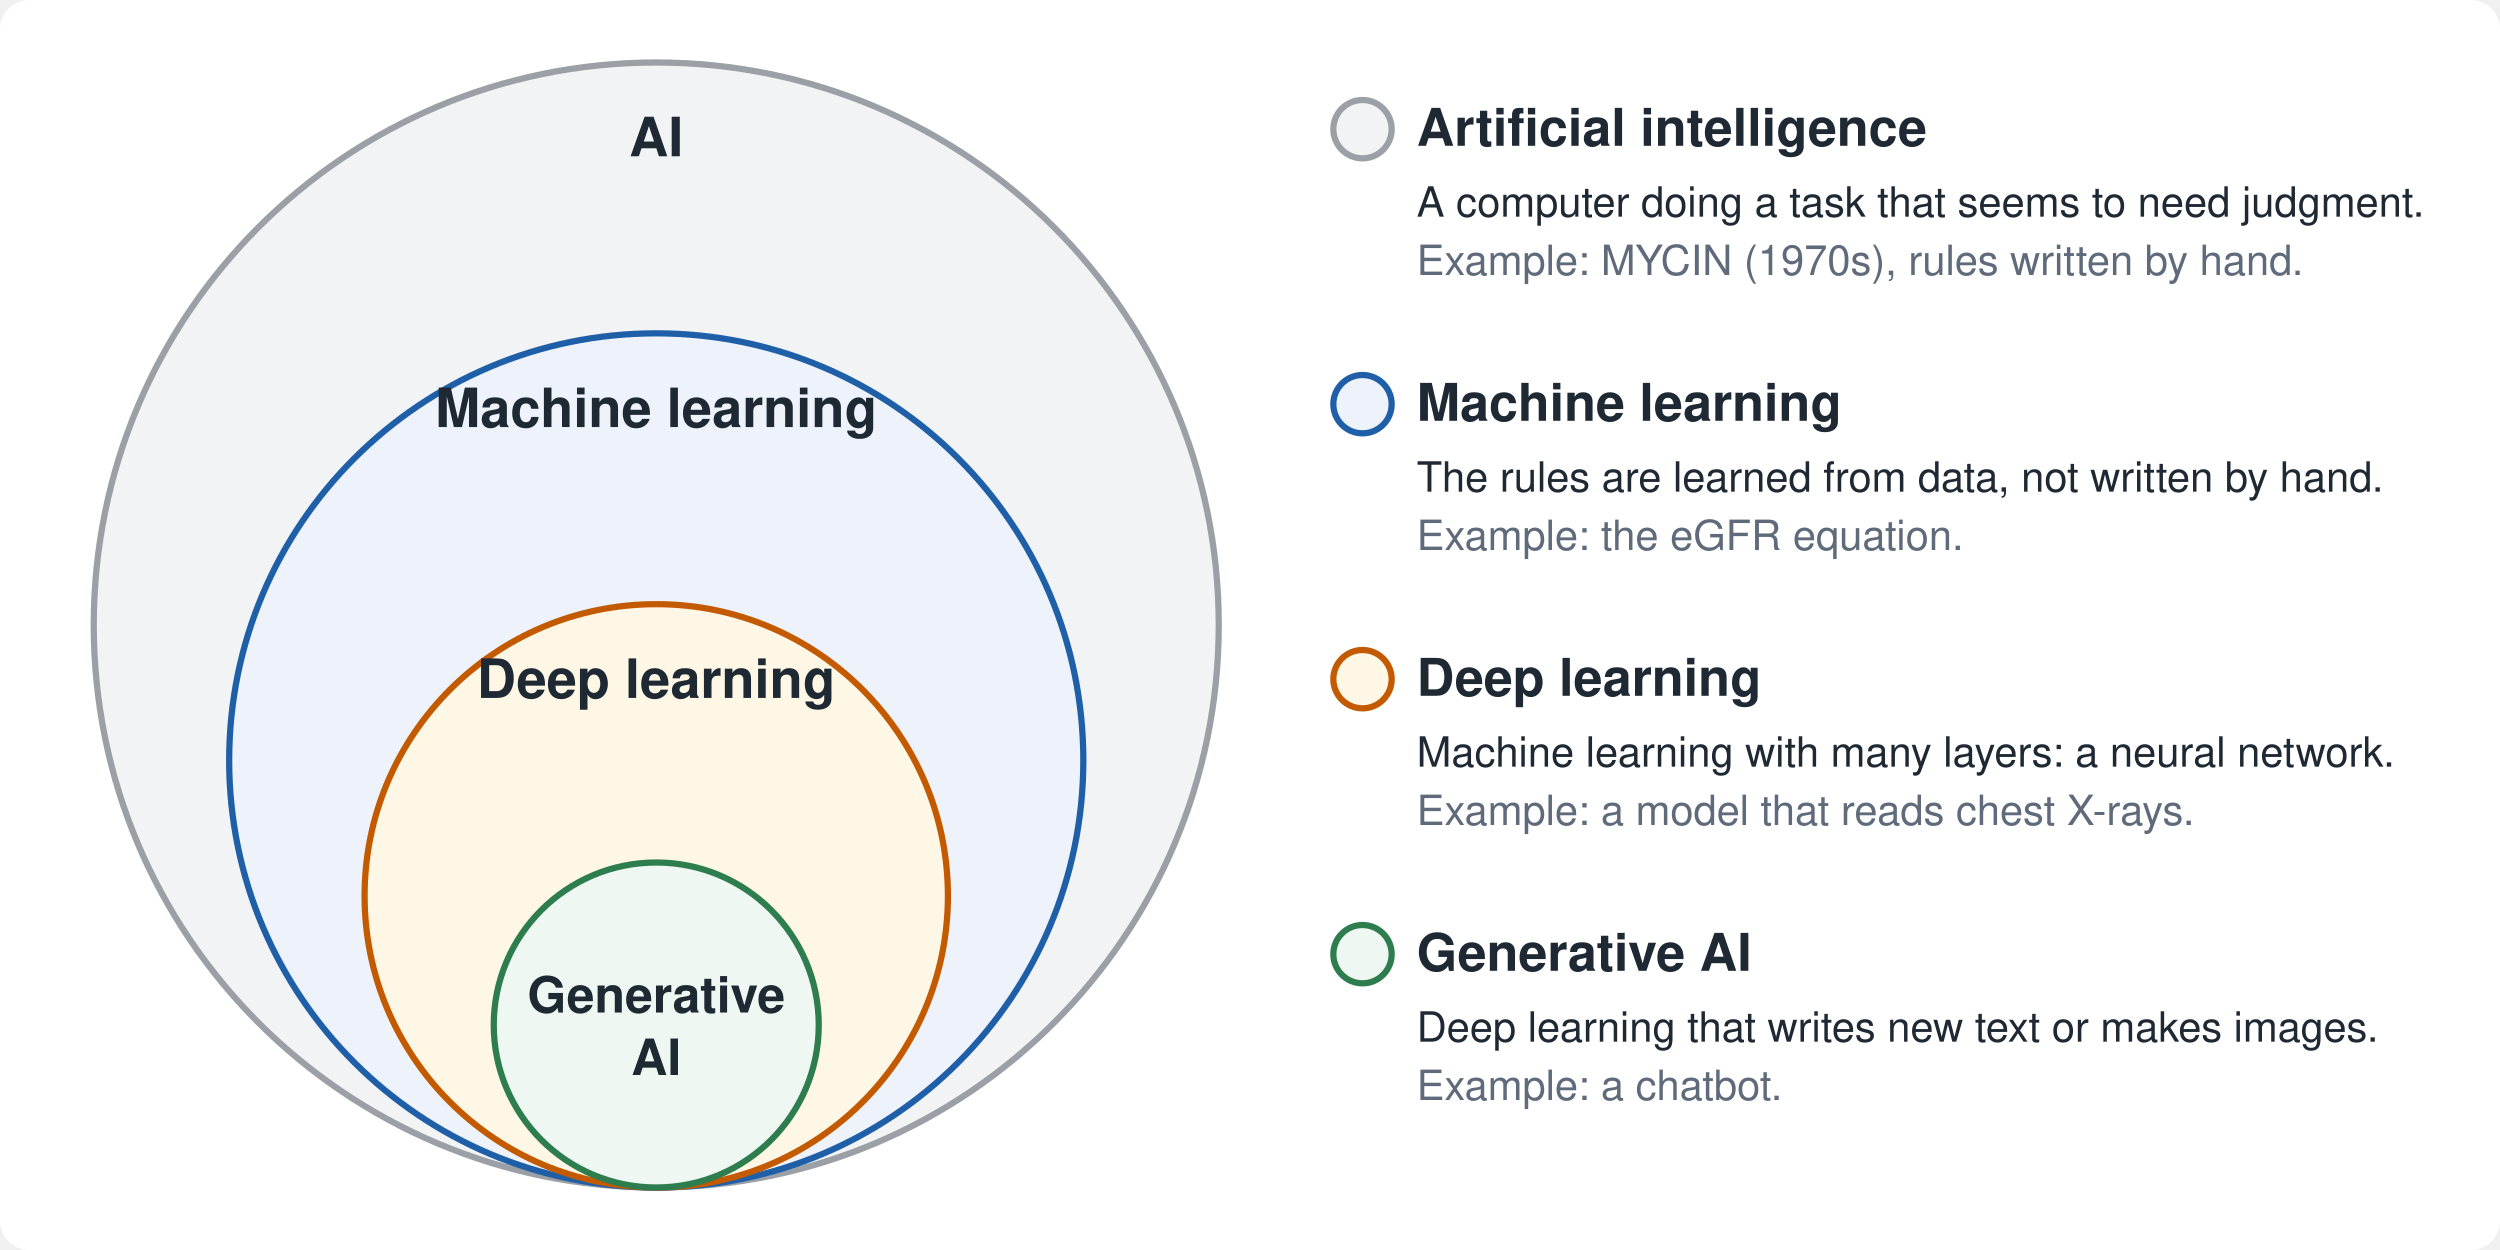
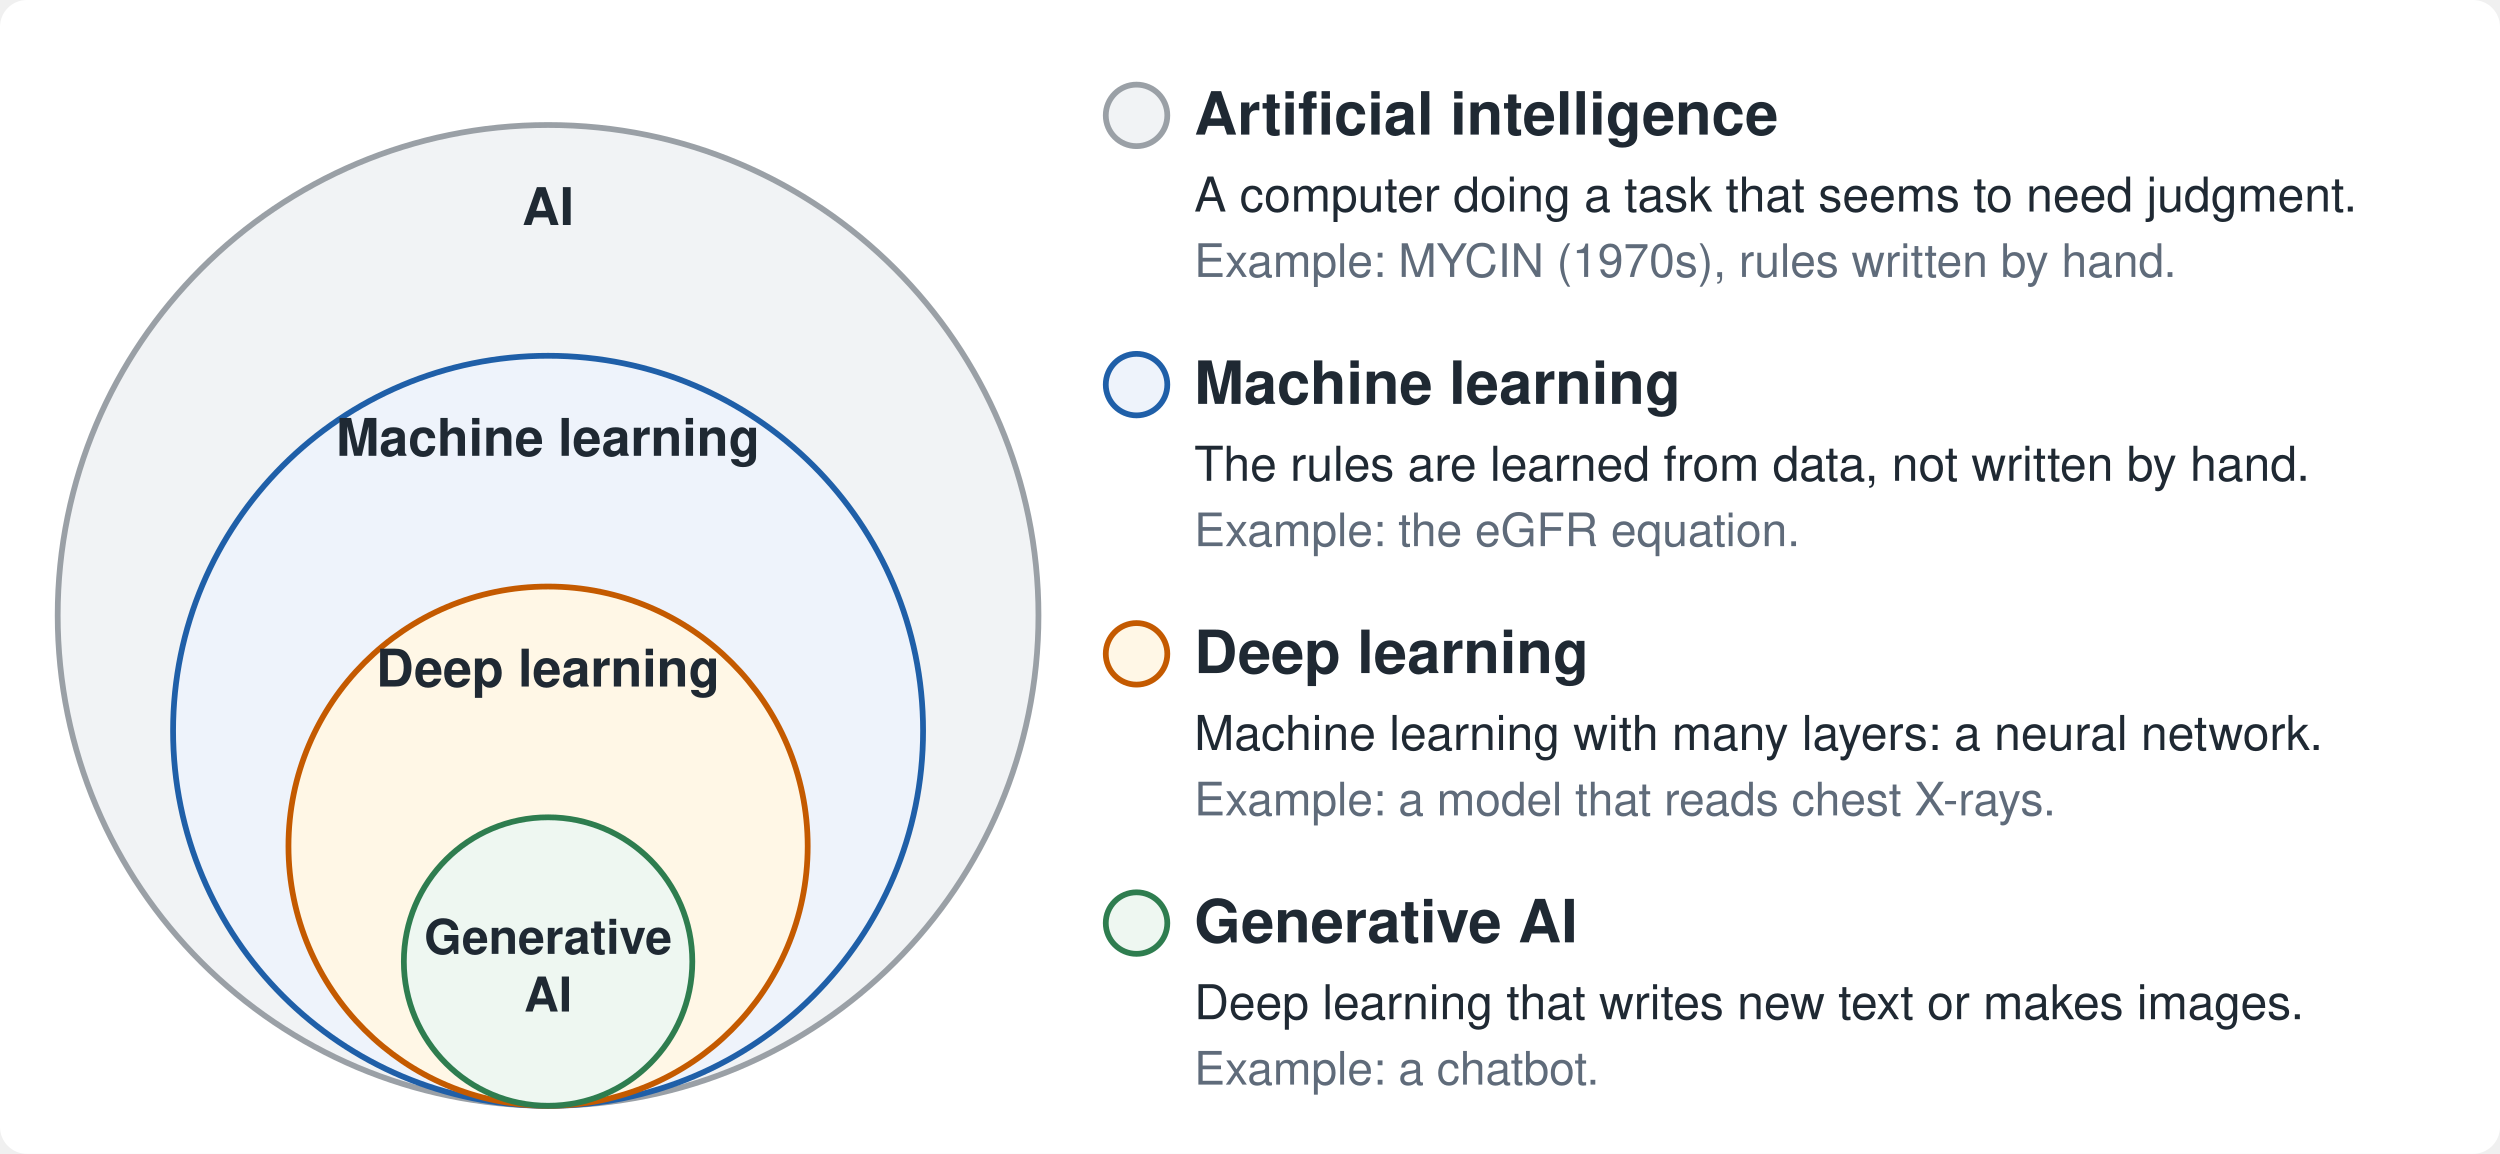
- <svg xmlns="http://www.w3.org/2000/svg" viewBox="0 0 1200 600" width="1200" height="600" role="img" font-family="Helvetica, Arial, sans-serif">
+ <svg xmlns="http://www.w3.org/2000/svg" viewBox="0 0 1300 600" width="1300" height="600" role="img" font-family="Helvetica, Arial, sans-serif">
  <defs>
    <marker id="head" viewBox="0 0 10 10" refX="9" refY="5" markerWidth="9" markerHeight="9" orient="auto-start-reverse">
      <path d="M0,0 L10,5 L0,10 z" fill="#1f2933" />
    </marker>
    <marker id="head-muted" viewBox="0 0 10 10" refX="9" refY="5" markerWidth="9" markerHeight="9" orient="auto-start-reverse">
      <path d="M0,0 L10,5 L0,10 z" fill="#5f6b7a" />
    </marker>
  </defs>
-   <rect x="0" y="0" width="1200" height="600" rx="14" fill="#ffffff" />
-   <circle cx="315" cy="300" r="270" fill="#f1f3f5" stroke="#9aa0a6" stroke-width="3" />
-   <circle cx="315" cy="365" r="205" fill="#eef3fb" stroke="#1f5fa8" stroke-width="3" />
-   <circle cx="315" cy="430" r="140" fill="#fff7e6" stroke="#c45a00" stroke-width="3" />
-   <circle cx="315" cy="492" r="78" fill="#eef7f1" stroke="#2e7d4f" stroke-width="3" />
-   <text x="315" y="75" font-size="26" fill="#1f2933" text-anchor="middle" font-weight="bold">AI</text>
-   <text x="315" y="205" font-size="26" fill="#1f2933" text-anchor="middle" font-weight="bold">Machine learning</text>
-   <text x="315" y="335" font-size="26" fill="#1f2933" text-anchor="middle" font-weight="bold">Deep learning</text>
-   <text x="315" y="486" font-size="24" fill="#1f2933" text-anchor="middle" font-weight="bold">Generative</text>
-   <text x="315" y="516" font-size="24" fill="#1f2933" text-anchor="middle" font-weight="bold">AI</text>
-   <circle cx="654" cy="62" r="14" fill="#f1f3f5" stroke="#9aa0a6" stroke-width="3" />
-   <text x="680" y="70" font-size="25" fill="#1f2933" text-anchor="start" font-weight="bold">Artificial intelligence</text>
-   <text x="680" y="104" font-size="20" fill="#1f2933" text-anchor="start" font-weight="normal">A computer doing a task that seems to need judgment.</text>
-   <text x="680" y="132" font-size="20" fill="#5f6b7a" text-anchor="start" font-weight="normal">Example: MYCIN (1970s), rules written by hand.</text>
-   <circle cx="654" cy="194" r="14" fill="#eef3fb" stroke="#1f5fa8" stroke-width="3" />
-   <text x="680" y="202" font-size="25" fill="#1f2933" text-anchor="start" font-weight="bold">Machine learning</text>
-   <text x="680" y="236" font-size="20" fill="#1f2933" text-anchor="start" font-weight="normal">The rules are learned from data, not written by hand.</text>
-   <text x="680" y="264" font-size="20" fill="#5f6b7a" text-anchor="start" font-weight="normal">Example: the eGFR equation.</text>
-   <circle cx="654" cy="326" r="14" fill="#fff7e6" stroke="#c45a00" stroke-width="3" />
-   <text x="680" y="334" font-size="25" fill="#1f2933" text-anchor="start" font-weight="bold">Deep learning</text>
-   <text x="680" y="368" font-size="20" fill="#1f2933" text-anchor="start" font-weight="normal">Machine learning with many layers: a neural network.</text>
-   <text x="680" y="396" font-size="20" fill="#5f6b7a" text-anchor="start" font-weight="normal">Example: a model that reads chest X-rays.</text>
-   <circle cx="654" cy="458" r="14" fill="#eef7f1" stroke="#2e7d4f" stroke-width="3" />
-   <text x="680" y="466" font-size="25" fill="#1f2933" text-anchor="start" font-weight="bold">Generative AI</text>
-   <text x="680" y="500" font-size="20" fill="#1f2933" text-anchor="start" font-weight="normal">Deep learning that writes new text or makes images.</text>
-   <text x="680" y="528" font-size="20" fill="#5f6b7a" text-anchor="start" font-weight="normal">Example: a chatbot.</text>
+   <rect x="0" y="0" width="1300" height="600" rx="14" fill="#ffffff" />
+   <circle cx="285" cy="320" r="255" fill="#f1f3f5" stroke="#9aa0a6" stroke-width="3" />
+   <circle cx="285" cy="380" r="195" fill="#eef3fb" stroke="#1f5fa8" stroke-width="3" />
+   <circle cx="285" cy="440" r="135" fill="#fff7e6" stroke="#c45a00" stroke-width="3" />
+   <circle cx="285" cy="500" r="75" fill="#eef7f1" stroke="#2e7d4f" stroke-width="3" />
+   <text x="285" y="117" font-size="27" fill="#1f2933" text-anchor="middle" font-weight="bold">AI</text>
+   <text x="285" y="237" font-size="27" fill="#1f2933" text-anchor="middle" font-weight="bold">Machine learning</text>
+   <text x="285" y="357" font-size="27" fill="#1f2933" text-anchor="middle" font-weight="bold">Deep learning</text>
+   <text x="285" y="496" font-size="25" fill="#1f2933" text-anchor="middle" font-weight="bold">Generative</text>
+   <text x="285" y="526" font-size="25" fill="#1f2933" text-anchor="middle" font-weight="bold">AI</text>
+   <circle cx="591" cy="60" r="16" fill="#f1f3f5" stroke="#9aa0a6" stroke-width="3" />
+   <text x="621" y="70" font-size="31" fill="#1f2933" text-anchor="start" font-weight="bold">Artificial intelligence</text>
+   <text x="621" y="110" font-size="25" fill="#1f2933" text-anchor="start" font-weight="normal">A computer doing a task that seems to need judgment.</text>
+   <text x="621" y="144" font-size="24" fill="#5f6b7a" text-anchor="start" font-weight="normal">Example: MYCIN (1970s), rules written by hand.</text>
+   <circle cx="591" cy="200" r="16" fill="#eef3fb" stroke="#1f5fa8" stroke-width="3" />
+   <text x="621" y="210" font-size="31" fill="#1f2933" text-anchor="start" font-weight="bold">Machine learning</text>
+   <text x="621" y="250" font-size="25" fill="#1f2933" text-anchor="start" font-weight="normal">The rules are learned from data, not written by hand.</text>
+   <text x="621" y="284" font-size="24" fill="#5f6b7a" text-anchor="start" font-weight="normal">Example: the eGFR equation.</text>
+   <circle cx="591" cy="340" r="16" fill="#fff7e6" stroke="#c45a00" stroke-width="3" />
+   <text x="621" y="350" font-size="31" fill="#1f2933" text-anchor="start" font-weight="bold">Deep learning</text>
+   <text x="621" y="390" font-size="25" fill="#1f2933" text-anchor="start" font-weight="normal">Machine learning with many layers: a neural network.</text>
+   <text x="621" y="424" font-size="24" fill="#5f6b7a" text-anchor="start" font-weight="normal">Example: a model that reads chest X-rays.</text>
+   <circle cx="591" cy="480" r="16" fill="#eef7f1" stroke="#2e7d4f" stroke-width="3" />
+   <text x="621" y="490" font-size="31" fill="#1f2933" text-anchor="start" font-weight="bold">Generative AI</text>
+   <text x="621" y="530" font-size="25" fill="#1f2933" text-anchor="start" font-weight="normal">Deep learning that writes new text or makes images.</text>
+   <text x="621" y="564" font-size="24" fill="#5f6b7a" text-anchor="start" font-weight="normal">Example: a chatbot.</text>
</svg>
